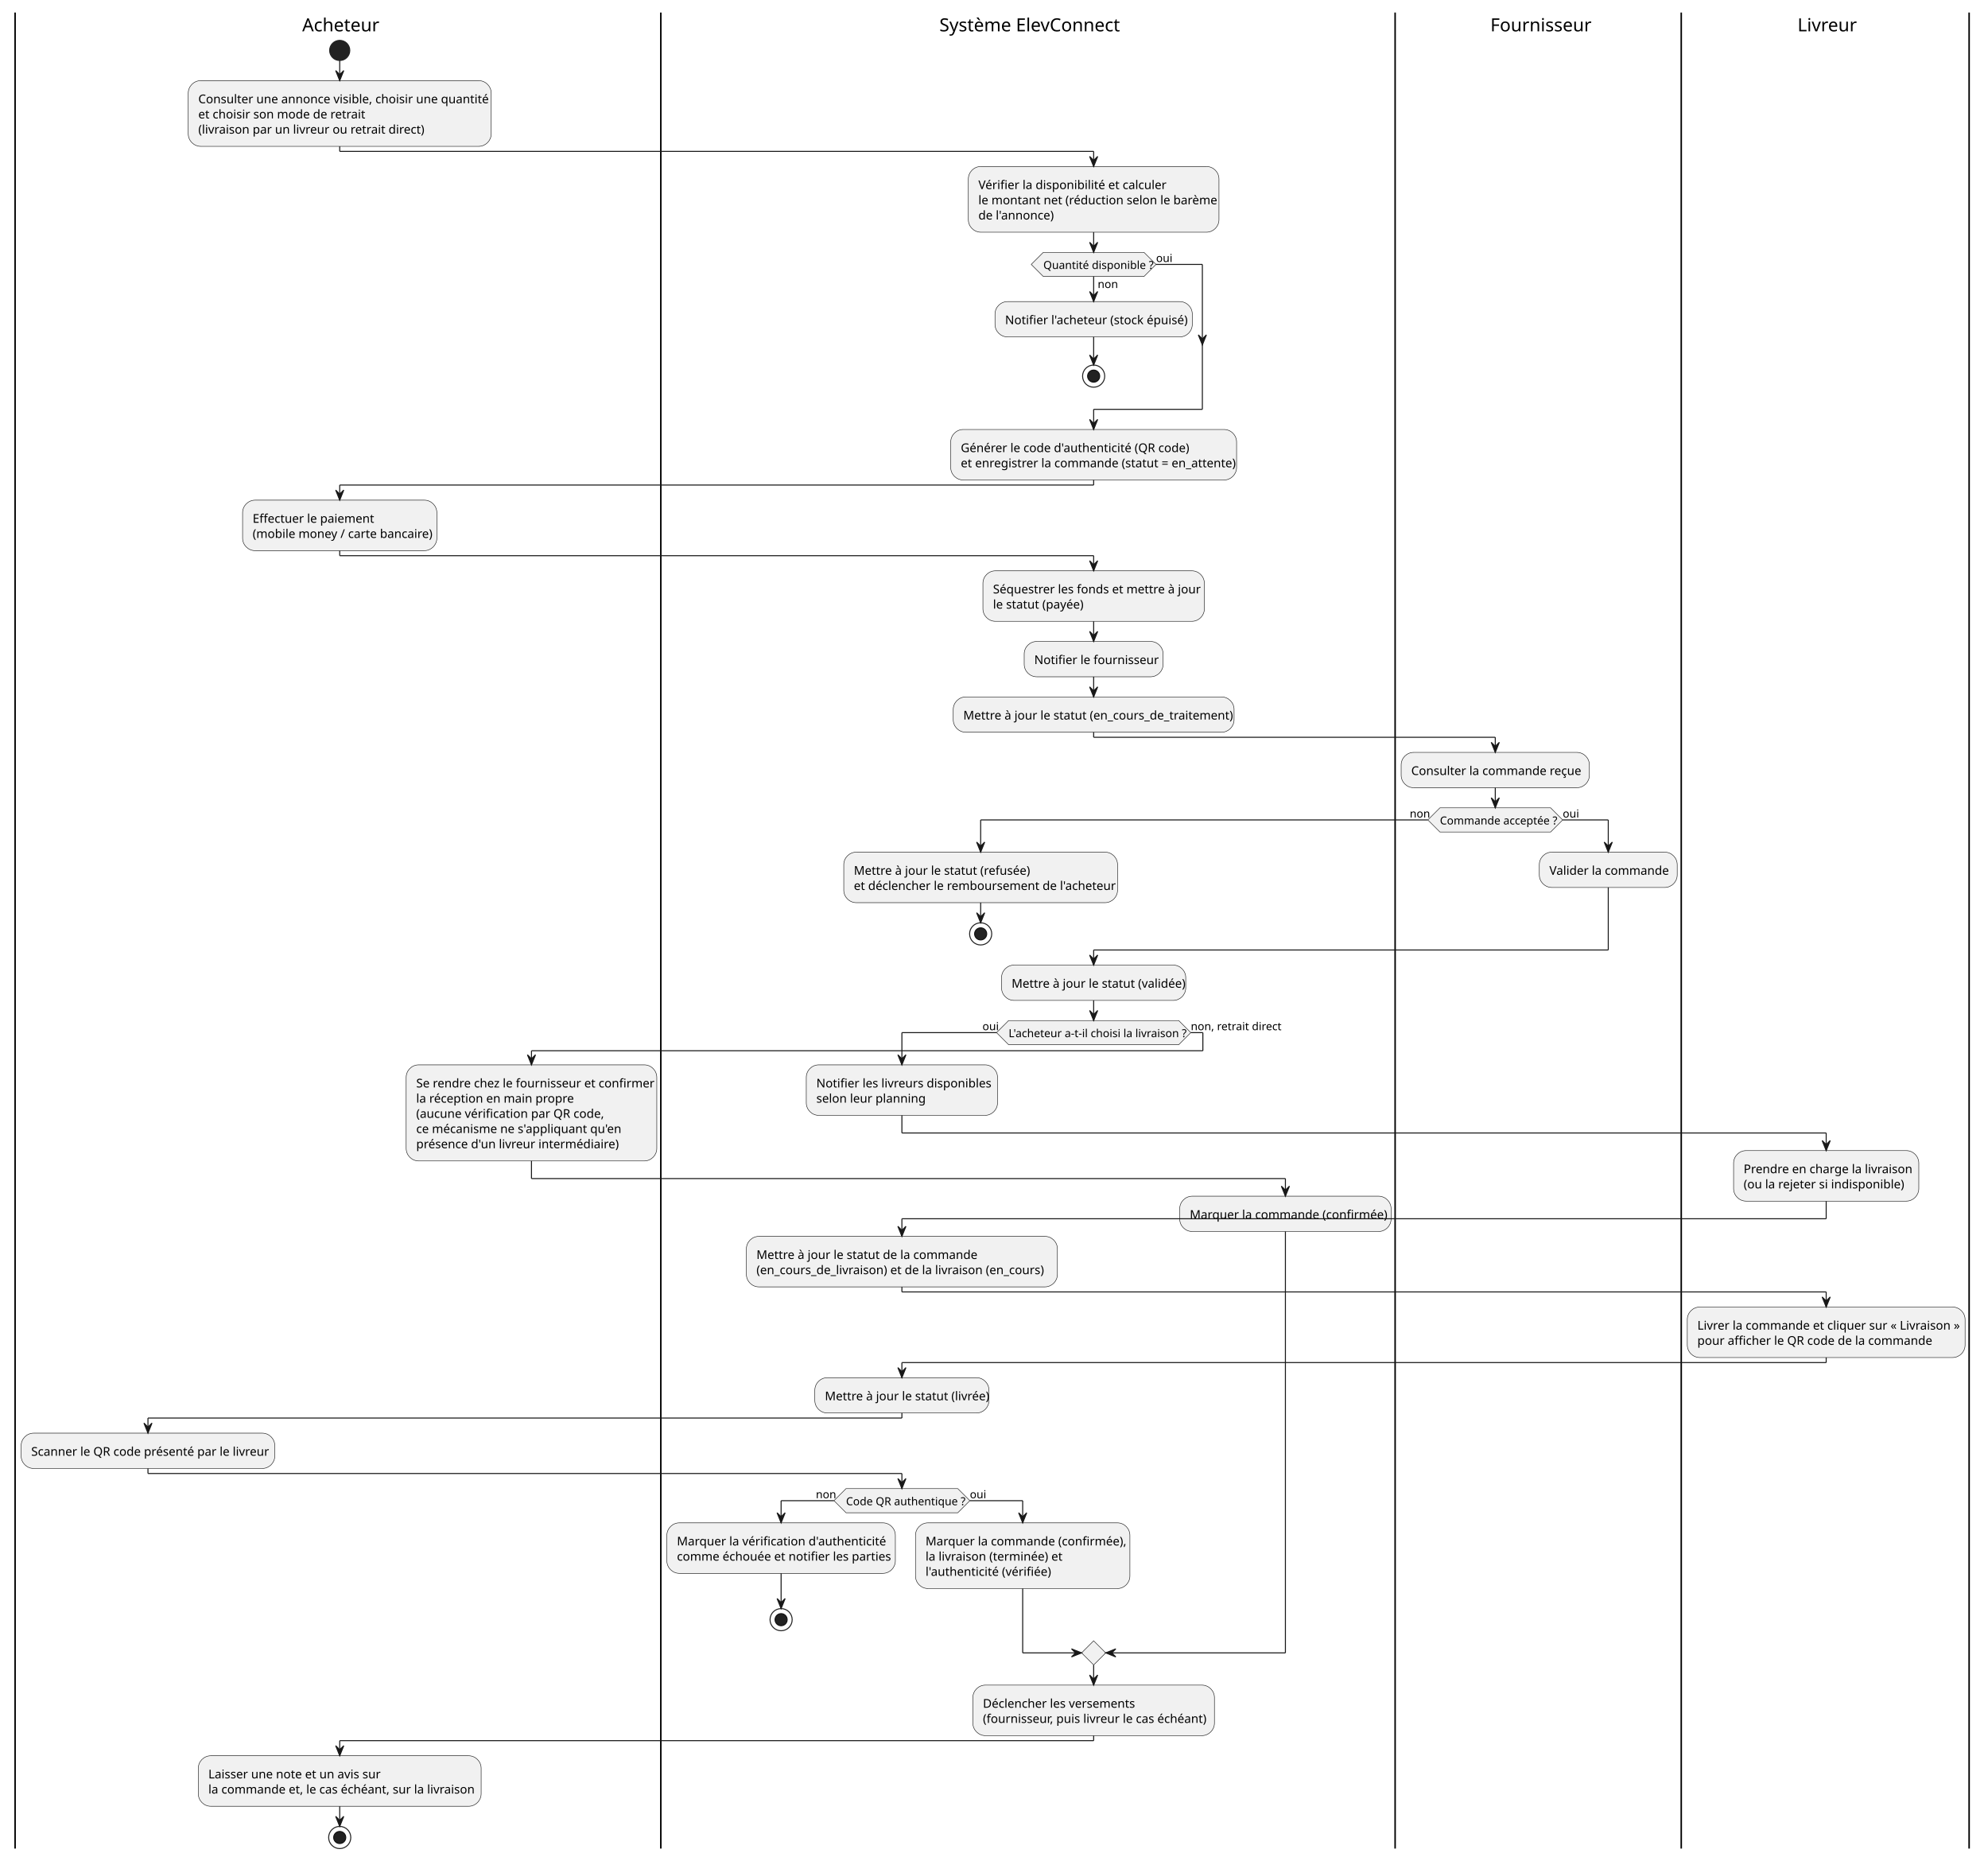
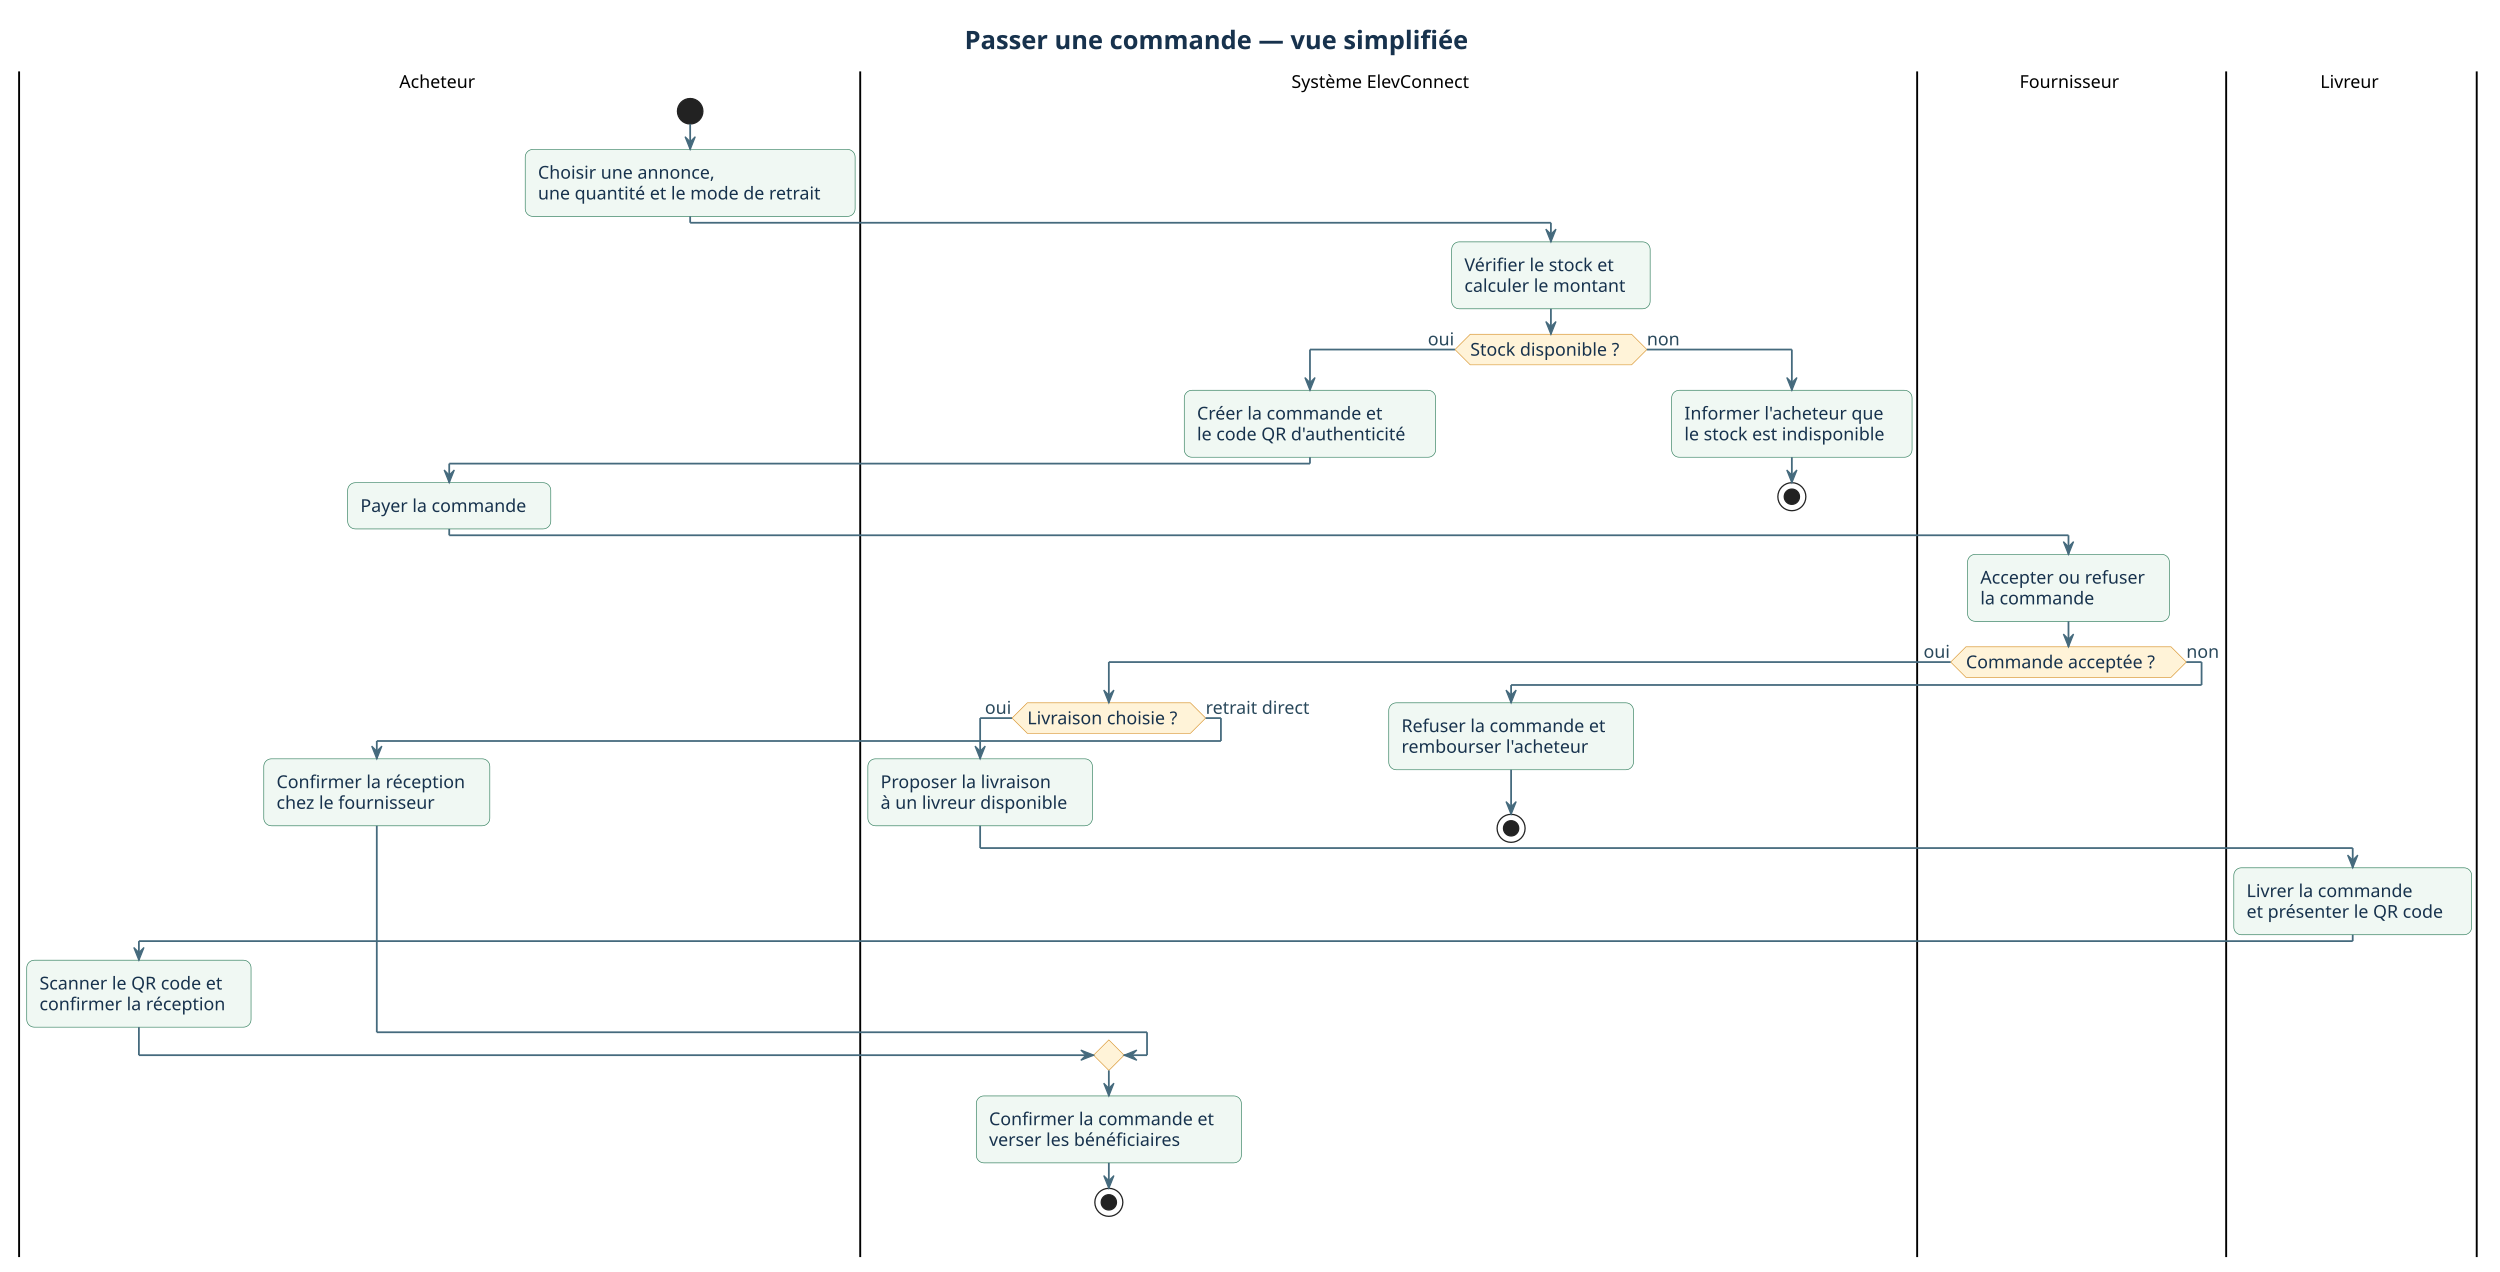
- <svg xmlns="http://www.w3.org/2000/svg" contentStyleType="text/css" height="1848px" preserveAspectRatio="none" style="width:1975px;height:1848px;background:#FFFFFF;" version="1.1" viewBox="0 0 1975 1848" width="1975px" zoomAndPan="magnify">
+ <svg xmlns="http://www.w3.org/2000/svg" contentStyleType="text/css" data-diagram-type="ACTIVITY" height="1873.125px" preserveAspectRatio="none" style="width:3682px;height:1873px;background:#FFFFFF;" version="1.1" viewBox="0 0 3682 1873" width="3682.5px" zoomAndPan="magnify">
  <defs />
  <g>
-     <rect fill="none" height="22.641" style="stroke:none;stroke-width:1.0;" width="1942.75" x="15" y="12.455" />
-     <ellipse cx="337.5" cy="50.096" fill="#222222" rx="10" ry="10" style="stroke:#222222;stroke-width:1.0;" />
-     <rect fill="#F1F1F1" height="65.281" rx="12.5" ry="12.5" style="stroke:#181818;stroke-width:0.5;" width="301" x="187" y="80.096" />
-     <text fill="#000000" font-family="sans-serif" font-size="12" lengthAdjust="spacing" textLength="281" x="197" y="102.553">Consulter une annonce visible, choisir une quantité</text>
-     <text fill="#000000" font-family="sans-serif" font-size="12" lengthAdjust="spacing" textLength="160" x="197" y="117.647">et choisir son mode de retrait</text>
-     <text fill="#000000" font-family="sans-serif" font-size="12" lengthAdjust="spacing" textLength="212" x="197" y="132.74">(livraison par un livreur ou retrait direct)</text>
-     <rect fill="#F1F1F1" height="50.188" rx="12.5" ry="12.5" style="stroke:#181818;stroke-width:0.5;" width="193" x="241" y="496.81" />
-     <text fill="#000000" font-family="sans-serif" font-size="12" lengthAdjust="spacing" textLength="116" x="251" y="519.268">Effectuer le paiement</text>
-     <text fill="#000000" font-family="sans-serif" font-size="12" lengthAdjust="spacing" textLength="173" x="251" y="534.361">(mobile money / carte bancaire)</text>
-     <rect fill="#F1F1F1" height="35.094" rx="12.5" ry="12.5" style="stroke:#181818;stroke-width:0.5;" width="252" x="21" y="1423.592" />
-     <text fill="#000000" font-family="sans-serif" font-size="12" lengthAdjust="spacing" textLength="232" x="31" y="1446.049">Scanner le QR code présenté par le livreur</text>
-     <rect fill="#F1F1F1" height="95.469" rx="12.5" ry="12.5" style="stroke:#181818;stroke-width:0.5;" width="249" x="403.5" y="1057.748" />
-     <text fill="#000000" font-family="sans-serif" font-size="12" lengthAdjust="spacing" textLength="229" x="413.5" y="1080.205">Se rendre chez le fournisseur et confirmer</text>
-     <text fill="#000000" font-family="sans-serif" font-size="12" lengthAdjust="spacing" textLength="151" x="413.5" y="1095.299">la réception en main propre</text>
-     <text fill="#000000" font-family="sans-serif" font-size="12" lengthAdjust="spacing" textLength="181" x="413.5" y="1110.393">(aucune vérification par QR code,</text>
-     <text fill="#000000" font-family="sans-serif" font-size="12" lengthAdjust="spacing" textLength="202" x="413.5" y="1125.486">ce mécanisme ne s'appliquant qu'en</text>
-     <text fill="#000000" font-family="sans-serif" font-size="12" lengthAdjust="spacing" textLength="194" x="413.5" y="1140.58">présence d'un livreur intermédiaire)</text>
-     <rect fill="#F1F1F1" height="50.188" rx="12.5" ry="12.5" style="stroke:#181818;stroke-width:0.5;" width="281" x="197" y="1744.061" />
-     <text fill="#000000" font-family="sans-serif" font-size="12" lengthAdjust="spacing" textLength="169" x="207" y="1766.518">Laisser une note et un avis sur</text>
-     <text fill="#000000" font-family="sans-serif" font-size="12" lengthAdjust="spacing" textLength="261" x="207" y="1781.611">la commande et, le cas échéant, sur la livraison</text>
-     <ellipse cx="337.5" cy="1825.248" fill="none" rx="11" ry="11" style="stroke:#222222;stroke-width:1.0;" />
-     <ellipse cx="337.5" cy="1825.248" fill="#222222" rx="6" ry="6" style="stroke:#111111;stroke-width:1.0;" />
-     <line style="stroke:#000000;stroke-width:1.5;" x1="15" x2="15" y1="12.455" y2="1836.248" />
-     <rect fill="#F1F1F1" height="65.281" rx="12.5" ry="12.5" style="stroke:#181818;stroke-width:0.5;" width="249" x="962" y="165.377" />
-     <text fill="#000000" font-family="sans-serif" font-size="12" lengthAdjust="spacing" textLength="180" x="972" y="187.834">Vérifier la disponibilité et calculer</text>
-     <text fill="#000000" font-family="sans-serif" font-size="12" lengthAdjust="spacing" textLength="229" x="972" y="202.928">le montant net (réduction selon le barème</text>
-     <text fill="#000000" font-family="sans-serif" font-size="12" lengthAdjust="spacing" textLength="74" x="972" y="218.022">de l'annonce)</text>
-     <rect fill="#F1F1F1" height="35.094" rx="12.5" ry="12.5" style="stroke:#181818;stroke-width:0.5;" width="196" x="988.5" y="299.576" />
-     <text fill="#000000" font-family="sans-serif" font-size="12" lengthAdjust="spacing" textLength="176" x="998.5" y="322.033">Notifier l'acheteur (stock épuisé)</text>
-     <ellipse cx="1086.5" cy="373.623" fill="none" rx="11" ry="11" style="stroke:#222222;stroke-width:1.0;" />
-     <ellipse cx="1086.5" cy="373.623" fill="#222222" rx="6" ry="6" style="stroke:#111111;stroke-width:1.0;" />
-     <polygon fill="#F1F1F1" points="1036.5,250.658,1136.5,250.658,1148.5,262.658,1136.5,274.658,1036.5,274.658,1024.5,262.658,1036.5,250.658" style="stroke:#181818;stroke-width:0.5;" />
-     <text fill="#000000" font-family="sans-serif" font-size="11" lengthAdjust="spacing" textLength="18" x="1090.5" y="286.077">non</text>
-     <text fill="#000000" font-family="sans-serif" font-size="11" lengthAdjust="spacing" textLength="100" x="1036.5" y="267.159">Quantité disponible ?</text>
-     <text fill="#000000" font-family="sans-serif" font-size="11" lengthAdjust="spacing" textLength="14" x="1148.5" y="260.241">oui</text>
-     <rect fill="#F1F1F1" height="50.188" rx="12.5" ry="12.5" style="stroke:#181818;stroke-width:0.5;" width="284" x="944.5" y="426.623" />
-     <text fill="#000000" font-family="sans-serif" font-size="12" lengthAdjust="spacing" textLength="222" x="954.5" y="449.08">Générer le code d'authenticité (QR code)</text>
-     <text fill="#000000" font-family="sans-serif" font-size="12" lengthAdjust="spacing" textLength="264" x="954.5" y="464.174">et enregistrer la commande (statut = en_attente)</text>
-     <rect fill="#F1F1F1" height="50.188" rx="12.5" ry="12.5" style="stroke:#181818;stroke-width:0.5;" width="220" x="976.5" y="566.998" />
-     <text fill="#000000" font-family="sans-serif" font-size="12" lengthAdjust="spacing" textLength="200" x="986.5" y="589.455">Séquestrer les fonds et mettre à jour</text>
-     <text fill="#000000" font-family="sans-serif" font-size="12" lengthAdjust="spacing" textLength="87" x="986.5" y="604.549">le statut (payée)</text>
-     <rect fill="#F1F1F1" height="35.094" rx="12.5" ry="12.5" style="stroke:#181818;stroke-width:0.5;" width="138" x="1017.5" y="637.186" />
-     <text fill="#000000" font-family="sans-serif" font-size="12" lengthAdjust="spacing" textLength="118" x="1027.5" y="659.643">Notifier le fournisseur</text>
-     <rect fill="#F1F1F1" height="35.094" rx="12.5" ry="12.5" style="stroke:#181818;stroke-width:0.5;" width="279" x="947" y="692.279" />
-     <text fill="#000000" font-family="sans-serif" font-size="12" lengthAdjust="spacing" textLength="259" x="957" y="714.736">Mettre à jour le statut (en_cours_de_traitement)</text>
-     <rect fill="#F1F1F1" height="50.188" rx="12.5" ry="12.5" style="stroke:#181818;stroke-width:0.5;" width="272" x="838.25" y="846.467" />
-     <text fill="#000000" font-family="sans-serif" font-size="12" lengthAdjust="spacing" textLength="166" x="848.25" y="868.924">Mettre à jour le statut (refusée)</text>
-     <text fill="#000000" font-family="sans-serif" font-size="12" lengthAdjust="spacing" textLength="252" x="848.25" y="884.018">et déclencher le remboursement de l'acheteur</text>
-     <ellipse cx="974.25" cy="927.654" fill="none" rx="11" ry="11" style="stroke:#222222;stroke-width:1.0;" />
-     <ellipse cx="974.25" cy="927.654" fill="#222222" rx="6" ry="6" style="stroke:#111111;stroke-width:1.0;" />
-     <rect fill="#F1F1F1" height="35.094" rx="12.5" ry="12.5" style="stroke:#181818;stroke-width:0.5;" width="183" x="995" y="958.654" />
-     <text fill="#000000" font-family="sans-serif" font-size="12" lengthAdjust="spacing" textLength="163" x="1005" y="981.111">Mettre à jour le statut (validée)</text>
-     <polygon fill="#F1F1F1" points="1002,1013.748,1171,1013.748,1183,1025.748,1171,1037.748,1002,1037.748,990,1025.748,1002,1013.748" style="stroke:#181818;stroke-width:0.5;" />
-     <text fill="#000000" font-family="sans-serif" font-size="11" lengthAdjust="spacing" textLength="169" x="1002" y="1030.249">L'acheteur a-t-il choisi la livraison ?</text>
-     <text fill="#000000" font-family="sans-serif" font-size="11" lengthAdjust="spacing" textLength="14" x="976" y="1023.331">oui</text>
-     <text fill="#000000" font-family="sans-serif" font-size="11" lengthAdjust="spacing" textLength="82" x="1183" y="1023.331">non, retrait direct</text>
-     <rect fill="#F1F1F1" height="50.188" rx="12.5" ry="12.5" style="stroke:#181818;stroke-width:0.5;" width="190" x="801" y="1057.748" />
-     <text fill="#000000" font-family="sans-serif" font-size="12" lengthAdjust="spacing" textLength="170" x="811" y="1080.205">Notifier les livreurs disponibles</text>
-     <text fill="#000000" font-family="sans-serif" font-size="12" lengthAdjust="spacing" textLength="106" x="811" y="1095.299">selon leur planning</text>
-     <rect fill="#F1F1F1" height="50.188" rx="12.5" ry="12.5" style="stroke:#181818;stroke-width:0.5;" width="309" x="741.5" y="1228.123" />
-     <text fill="#000000" font-family="sans-serif" font-size="12" lengthAdjust="spacing" textLength="209" x="751.5" y="1250.58">Mettre à jour le statut de la commande</text>
-     <text fill="#000000" font-family="sans-serif" font-size="12" lengthAdjust="spacing" textLength="289" x="751.5" y="1265.674">(en_cours_de_livraison) et de la livraison (en_cours)</text>
-     <rect fill="#F1F1F1" height="35.094" rx="12.5" ry="12.5" style="stroke:#181818;stroke-width:0.5;" width="173" x="809.5" y="1368.498" />
-     <text fill="#000000" font-family="sans-serif" font-size="12" lengthAdjust="spacing" textLength="153" x="819.5" y="1390.955">Mettre à jour le statut (livrée)</text>
-     <polygon fill="#F1F1F1" points="840.5,1478.686,951.5,1478.686,963.5,1490.686,951.5,1502.686,840.5,1502.686,828.5,1490.686,840.5,1478.686" style="stroke:#181818;stroke-width:0.5;" />
-     <text fill="#000000" font-family="sans-serif" font-size="11" lengthAdjust="spacing" textLength="111" x="840.5" y="1495.187">Code QR authentique ?</text>
-     <text fill="#000000" font-family="sans-serif" font-size="11" lengthAdjust="spacing" textLength="18" x="810.5" y="1488.269">non</text>
-     <text fill="#000000" font-family="sans-serif" font-size="11" lengthAdjust="spacing" textLength="14" x="963.5" y="1488.269">oui</text>
-     <rect fill="#F1F1F1" height="50.188" rx="12.5" ry="12.5" style="stroke:#181818;stroke-width:0.5;" width="227" x="662.5" y="1512.686" />
-     <text fill="#000000" font-family="sans-serif" font-size="12" lengthAdjust="spacing" textLength="194" x="672.5" y="1535.143">Marquer la vérification d'authenticité</text>
-     <text fill="#000000" font-family="sans-serif" font-size="12" lengthAdjust="spacing" textLength="207" x="672.5" y="1550.236">comme échouée et notifier les parties</text>
-     <ellipse cx="776" cy="1608.873" fill="none" rx="11" ry="11" style="stroke:#222222;stroke-width:1.0;" />
-     <ellipse cx="776" cy="1608.873" fill="#222222" rx="6" ry="6" style="stroke:#111111;stroke-width:1.0;" />
-     <rect fill="#F1F1F1" height="65.281" rx="12.5" ry="12.5" style="stroke:#181818;stroke-width:0.5;" width="213" x="909.5" y="1512.686" />
-     <text fill="#000000" font-family="sans-serif" font-size="12" lengthAdjust="spacing" textLength="193" x="919.5" y="1535.143">Marquer la commande (confirmée),</text>
-     <text fill="#000000" font-family="sans-serif" font-size="12" lengthAdjust="spacing" textLength="132" x="919.5" y="1550.236">la livraison (terminée) et</text>
-     <text fill="#000000" font-family="sans-serif" font-size="12" lengthAdjust="spacing" textLength="118" x="919.5" y="1565.33">l'authenticité (vérifiée)</text>
-     <rect fill="#F1F1F1" height="35.094" rx="12.5" ry="12.5" style="stroke:#181818;stroke-width:0.5;" width="210" x="1172" y="1188.217" />
-     <text fill="#000000" font-family="sans-serif" font-size="12" lengthAdjust="spacing" textLength="190" x="1182" y="1210.674">Marquer la commande (confirmée)</text>
-     <polygon fill="#F1F1F1" points="1086.5,1629.873,1098.5,1641.873,1086.5,1653.873,1074.5,1641.873,1086.5,1629.873" style="stroke:#181818;stroke-width:0.5;" />
-     <rect fill="#F1F1F1" height="50.188" rx="12.5" ry="12.5" style="stroke:#181818;stroke-width:0.5;" width="240" x="966.5" y="1673.873" />
-     <text fill="#000000" font-family="sans-serif" font-size="12" lengthAdjust="spacing" textLength="151" x="976.5" y="1696.33">Déclencher les versements</text>
-     <text fill="#000000" font-family="sans-serif" font-size="12" lengthAdjust="spacing" textLength="220" x="976.5" y="1711.424">(fournisseur, puis livreur le cas échéant)</text>
-     <line style="stroke:#000000;stroke-width:1.5;" x1="656.5" x2="656.5" y1="12.455" y2="1836.248" />
-     <rect fill="#F1F1F1" height="35.094" rx="12.5" ry="12.5" style="stroke:#181818;stroke-width:0.5;" width="187" x="1392" y="747.373" />
-     <text fill="#000000" font-family="sans-serif" font-size="12" lengthAdjust="spacing" textLength="167" x="1402" y="769.83">Consulter la commande reçue</text>
-     <polygon fill="#F1F1F1" points="1430.5,802.467,1540.5,802.467,1552.5,814.467,1540.5,826.467,1430.5,826.467,1418.5,814.467,1430.5,802.467" style="stroke:#181818;stroke-width:0.5;" />
-     <text fill="#000000" font-family="sans-serif" font-size="11" lengthAdjust="spacing" textLength="110" x="1430.5" y="818.968">Commande acceptée ?</text>
-     <text fill="#000000" font-family="sans-serif" font-size="11" lengthAdjust="spacing" textLength="18" x="1400.5" y="812.05">non</text>
-     <text fill="#000000" font-family="sans-serif" font-size="11" lengthAdjust="spacing" textLength="14" x="1552.5" y="812.05">oui</text>
-     <rect fill="#F1F1F1" height="35.094" rx="12.5" ry="12.5" style="stroke:#181818;stroke-width:0.5;" width="137" x="1529.25" y="846.467" />
-     <text fill="#000000" font-family="sans-serif" font-size="12" lengthAdjust="spacing" textLength="117" x="1539.25" y="868.924">Valider la commande</text>
-     <line style="stroke:#000000;stroke-width:1.5;" x1="1386" x2="1386" y1="12.455" y2="1836.248" />
-     <rect fill="#F1F1F1" height="50.188" rx="12.5" ry="12.5" style="stroke:#181818;stroke-width:0.5;" width="184" x="1722.25" y="1142.936" />
-     <text fill="#000000" font-family="sans-serif" font-size="12" lengthAdjust="spacing" textLength="164" x="1732.25" y="1165.393">Prendre en charge la livraison</text>
-     <text fill="#000000" font-family="sans-serif" font-size="12" lengthAdjust="spacing" textLength="157" x="1732.25" y="1180.486">(ou la rejeter si indisponible)</text>
-     <rect fill="#F1F1F1" height="50.188" rx="12.5" ry="12.5" style="stroke:#181818;stroke-width:0.5;" width="276" x="1676.25" y="1298.311" />
-     <text fill="#000000" font-family="sans-serif" font-size="12" lengthAdjust="spacing" textLength="256" x="1686.25" y="1320.768">Livrer la commande et cliquer sur « Livraison »</text>
-     <text fill="#000000" font-family="sans-serif" font-size="12" lengthAdjust="spacing" textLength="228" x="1686.25" y="1335.861">pour afficher le QR code de la commande</text>
-     <line style="stroke:#000000;stroke-width:1.5;" x1="1670.25" x2="1670.25" y1="12.455" y2="1836.248" />
-     <line style="stroke:#000000;stroke-width:1.5;" x1="1956.25" x2="1956.25" y1="12.455" y2="1836.248" />
-     <line style="stroke:#181818;stroke-width:1.0;" x1="337.5" x2="337.5" y1="60.096" y2="80.096" />
-     <polygon fill="#181818" points="333.5,70.096,337.5,80.096,341.5,70.096,337.5,74.096" style="stroke:#181818;stroke-width:1.0;" />
-     <line style="stroke:#181818;stroke-width:1.0;" x1="337.5" x2="337.5" y1="1794.248" y2="1814.248" />
-     <polygon fill="#181818" points="333.5,1804.248,337.5,1814.248,341.5,1804.248,337.5,1808.248" style="stroke:#181818;stroke-width:1.0;" />
-     <line style="stroke:#181818;stroke-width:1.0;" x1="1086.5" x2="1086.5" y1="334.67" y2="362.623" />
-     <polygon fill="#181818" points="1082.5,352.623,1086.5,362.623,1090.5,352.623,1086.5,356.623" style="stroke:#181818;stroke-width:1.0;" />
-     <line style="stroke:#181818;stroke-width:1.0;" x1="1086.5" x2="1086.5" y1="274.658" y2="299.576" />
-     <polygon fill="#181818" points="1082.5,289.576,1086.5,299.576,1090.5,289.576,1086.5,293.576" style="stroke:#181818;stroke-width:1.0;" />
-     <line style="stroke:#181818;stroke-width:1.0;" x1="1148.5" x2="1194.5" y1="262.658" y2="262.658" />
-     <polygon fill="#181818" points="1190.5,332.623,1194.5,342.623,1198.5,332.623,1194.5,336.623" style="stroke:#181818;stroke-width:1.0;" />
-     <line style="stroke:#181818;stroke-width:1.0;" x1="1194.5" x2="1194.5" y1="262.658" y2="406.623" />
-     <line style="stroke:#181818;stroke-width:1.0;" x1="1194.5" x2="1086.5" y1="406.623" y2="406.623" />
-     <line style="stroke:#181818;stroke-width:1.0;" x1="1086.5" x2="1086.5" y1="406.623" y2="426.623" />
-     <polygon fill="#181818" points="1082.5,416.623,1086.5,426.623,1090.5,416.623,1086.5,420.623" style="stroke:#181818;stroke-width:1.0;" />
-     <line style="stroke:#181818;stroke-width:1.0;" x1="1086.5" x2="1086.5" y1="230.658" y2="250.658" />
-     <polygon fill="#181818" points="1082.5,240.658,1086.5,250.658,1090.5,240.658,1086.5,244.658" style="stroke:#181818;stroke-width:1.0;" />
-     <line style="stroke:#181818;stroke-width:1.0;" x1="1086.5" x2="1086.5" y1="617.186" y2="637.186" />
-     <polygon fill="#181818" points="1082.5,627.186,1086.5,637.186,1090.5,627.186,1086.5,631.186" style="stroke:#181818;stroke-width:1.0;" />
-     <line style="stroke:#181818;stroke-width:1.0;" x1="1086.5" x2="1086.5" y1="672.279" y2="692.279" />
-     <polygon fill="#181818" points="1082.5,682.279,1086.5,692.279,1090.5,682.279,1086.5,686.279" style="stroke:#181818;stroke-width:1.0;" />
-     <line style="stroke:#181818;stroke-width:1.0;" x1="974.25" x2="974.25" y1="896.654" y2="916.654" />
-     <polygon fill="#181818" points="970.25,906.654,974.25,916.654,978.25,906.654,974.25,910.654" style="stroke:#181818;stroke-width:1.0;" />
-     <line style="stroke:#181818;stroke-width:1.0;" x1="776" x2="776" y1="1562.873" y2="1597.873" />
-     <polygon fill="#181818" points="772,1587.873,776,1597.873,780,1587.873,776,1591.873" style="stroke:#181818;stroke-width:1.0;" />
-     <line style="stroke:#181818;stroke-width:1.0;" x1="828.5" x2="776" y1="1490.686" y2="1490.686" />
-     <line style="stroke:#181818;stroke-width:1.0;" x1="776" x2="776" y1="1490.686" y2="1512.686" />
-     <polygon fill="#181818" points="772,1502.686,776,1512.686,780,1502.686,776,1506.686" style="stroke:#181818;stroke-width:1.0;" />
-     <line style="stroke:#181818;stroke-width:1.0;" x1="963.5" x2="1016" y1="1490.686" y2="1490.686" />
-     <line style="stroke:#181818;stroke-width:1.0;" x1="1016" x2="1016" y1="1490.686" y2="1512.686" />
-     <polygon fill="#181818" points="1012,1502.686,1016,1512.686,1020,1502.686,1016,1506.686" style="stroke:#181818;stroke-width:1.0;" />
-     <line style="stroke:#181818;stroke-width:1.0;" x1="1016" x2="1016" y1="1577.967" y2="1641.873" />
-     <line style="stroke:#181818;stroke-width:1.0;" x1="1016" x2="1074.5" y1="1641.873" y2="1641.873" />
-     <polygon fill="#181818" points="1064.5,1637.873,1074.5,1641.873,1064.5,1645.873,1068.5,1641.873" style="stroke:#181818;stroke-width:1.0;" />
-     <line style="stroke:#181818;stroke-width:1.0;" x1="990" x2="896" y1="1025.748" y2="1025.748" />
-     <line style="stroke:#181818;stroke-width:1.0;" x1="896" x2="896" y1="1025.748" y2="1057.748" />
-     <polygon fill="#181818" points="892,1047.748,896,1057.748,900,1047.748,896,1051.748" style="stroke:#181818;stroke-width:1.0;" />
-     <line style="stroke:#181818;stroke-width:1.0;" x1="1277" x2="1277" y1="1223.311" y2="1641.873" />
-     <line style="stroke:#181818;stroke-width:1.0;" x1="1277" x2="1098.5" y1="1641.873" y2="1641.873" />
-     <polygon fill="#181818" points="1108.5,1637.873,1098.5,1641.873,1108.5,1645.873,1104.5,1641.873" style="stroke:#181818;stroke-width:1.0;" />
-     <line style="stroke:#181818;stroke-width:1.0;" x1="1086.5" x2="1086.5" y1="993.748" y2="1013.748" />
-     <polygon fill="#181818" points="1082.5,1003.748,1086.5,1013.748,1090.5,1003.748,1086.5,1007.748" style="stroke:#181818;stroke-width:1.0;" />
-     <line style="stroke:#181818;stroke-width:1.0;" x1="1086.5" x2="1086.5" y1="1653.873" y2="1673.873" />
-     <polygon fill="#181818" points="1082.5,1663.873,1086.5,1673.873,1090.5,1663.873,1086.5,1667.873" style="stroke:#181818;stroke-width:1.0;" />
-     <line style="stroke:#181818;stroke-width:1.0;" x1="1552.5" x2="1597.75" y1="814.467" y2="814.467" />
-     <line style="stroke:#181818;stroke-width:1.0;" x1="1597.75" x2="1597.75" y1="814.467" y2="846.467" />
-     <polygon fill="#181818" points="1593.75,836.467,1597.75,846.467,1601.75,836.467,1597.75,840.467" style="stroke:#181818;stroke-width:1.0;" />
-     <line style="stroke:#181818;stroke-width:1.0;" x1="1597.75" x2="1597.75" y1="881.561" y2="943.654" />
-     <line style="stroke:#181818;stroke-width:1.0;" x1="1597.75" x2="1086.5" y1="943.654" y2="943.654" />
-     <line style="stroke:#181818;stroke-width:1.0;" x1="1086.5" x2="1086.5" y1="943.654" y2="958.654" />
-     <polygon fill="#181818" points="1082.5,948.654,1086.5,958.654,1090.5,948.654,1086.5,952.654" style="stroke:#181818;stroke-width:1.0;" />
-     <line style="stroke:#181818;stroke-width:1.0;" x1="1485.5" x2="1485.5" y1="782.467" y2="802.467" />
-     <polygon fill="#181818" points="1481.5,792.467,1485.5,802.467,1489.5,792.467,1485.5,796.467" style="stroke:#181818;stroke-width:1.0;" />
-     <line style="stroke:#181818;stroke-width:1.0;" x1="337.5" x2="337.5" y1="145.377" y2="150.377" />
-     <line style="stroke:#181818;stroke-width:1.0;" x1="337.5" x2="1086.5" y1="150.377" y2="150.377" />
-     <line style="stroke:#181818;stroke-width:1.0;" x1="1086.5" x2="1086.5" y1="150.377" y2="165.377" />
-     <polygon fill="#181818" points="1082.5,155.377,1086.5,165.377,1090.5,155.377,1086.5,159.377" style="stroke:#181818;stroke-width:1.0;" />
-     <line style="stroke:#181818;stroke-width:1.0;" x1="1086.5" x2="1086.5" y1="476.81" y2="481.81" />
-     <line style="stroke:#181818;stroke-width:1.0;" x1="1086.5" x2="337.5" y1="481.81" y2="481.81" />
-     <line style="stroke:#181818;stroke-width:1.0;" x1="337.5" x2="337.5" y1="481.81" y2="496.81" />
-     <polygon fill="#181818" points="333.5,486.81,337.5,496.81,341.5,486.81,337.5,490.81" style="stroke:#181818;stroke-width:1.0;" />
-     <line style="stroke:#181818;stroke-width:1.0;" x1="337.5" x2="337.5" y1="546.998" y2="551.998" />
-     <line style="stroke:#181818;stroke-width:1.0;" x1="337.5" x2="1086.5" y1="551.998" y2="551.998" />
-     <line style="stroke:#181818;stroke-width:1.0;" x1="1086.5" x2="1086.5" y1="551.998" y2="566.998" />
-     <polygon fill="#181818" points="1082.5,556.998,1086.5,566.998,1090.5,556.998,1086.5,560.998" style="stroke:#181818;stroke-width:1.0;" />
-     <line style="stroke:#181818;stroke-width:1.0;" x1="1086.5" x2="1086.5" y1="727.373" y2="732.373" />
-     <line style="stroke:#181818;stroke-width:1.0;" x1="1086.5" x2="1485.5" y1="732.373" y2="732.373" />
-     <line style="stroke:#181818;stroke-width:1.0;" x1="1485.5" x2="1485.5" y1="732.373" y2="747.373" />
-     <polygon fill="#181818" points="1481.5,737.373,1485.5,747.373,1489.5,737.373,1485.5,741.373" style="stroke:#181818;stroke-width:1.0;" />
-     <line style="stroke:#181818;stroke-width:1.0;" x1="1418.5" x2="974.25" y1="814.467" y2="814.467" />
-     <line style="stroke:#181818;stroke-width:1.0;" x1="974.25" x2="974.25" y1="814.467" y2="846.467" />
-     <polygon fill="#181818" points="970.25,836.467,974.25,846.467,978.25,836.467,974.25,840.467" style="stroke:#181818;stroke-width:1.0;" />
-     <line style="stroke:#181818;stroke-width:1.0;" x1="896" x2="896" y1="1107.936" y2="1125.436" />
-     <line style="stroke:#181818;stroke-width:1.0;" x1="896" x2="1814.25" y1="1125.436" y2="1125.436" />
-     <line style="stroke:#181818;stroke-width:1.0;" x1="1814.25" x2="1814.25" y1="1125.436" y2="1142.936" />
-     <polygon fill="#181818" points="1810.25,1132.936,1814.25,1142.936,1818.25,1132.936,1814.25,1136.936" style="stroke:#181818;stroke-width:1.0;" />
-     <line style="stroke:#181818;stroke-width:1.0;" x1="1814.25" x2="1814.25" y1="1193.123" y2="1210.623" />
-     <line style="stroke:#181818;stroke-width:1.0;" x1="1814.25" x2="896" y1="1210.623" y2="1210.623" />
-     <line style="stroke:#181818;stroke-width:1.0;" x1="896" x2="896" y1="1210.623" y2="1228.123" />
-     <polygon fill="#181818" points="892,1218.123,896,1228.123,900,1218.123,896,1222.123" style="stroke:#181818;stroke-width:1.0;" />
-     <line style="stroke:#181818;stroke-width:1.0;" x1="896" x2="896" y1="1278.311" y2="1283.311" />
-     <line style="stroke:#181818;stroke-width:1.0;" x1="896" x2="1814.25" y1="1283.311" y2="1283.311" />
-     <line style="stroke:#181818;stroke-width:1.0;" x1="1814.25" x2="1814.25" y1="1283.311" y2="1298.311" />
-     <polygon fill="#181818" points="1810.25,1288.311,1814.25,1298.311,1818.25,1288.311,1814.25,1292.311" style="stroke:#181818;stroke-width:1.0;" />
-     <line style="stroke:#181818;stroke-width:1.0;" x1="1814.25" x2="1814.25" y1="1348.498" y2="1353.498" />
-     <line style="stroke:#181818;stroke-width:1.0;" x1="1814.25" x2="896" y1="1353.498" y2="1353.498" />
-     <line style="stroke:#181818;stroke-width:1.0;" x1="896" x2="896" y1="1353.498" y2="1368.498" />
-     <polygon fill="#181818" points="892,1358.498,896,1368.498,900,1358.498,896,1362.498" style="stroke:#181818;stroke-width:1.0;" />
-     <line style="stroke:#181818;stroke-width:1.0;" x1="896" x2="896" y1="1403.592" y2="1408.592" />
-     <line style="stroke:#181818;stroke-width:1.0;" x1="896" x2="147" y1="1408.592" y2="1408.592" />
-     <line style="stroke:#181818;stroke-width:1.0;" x1="147" x2="147" y1="1408.592" y2="1423.592" />
-     <polygon fill="#181818" points="143,1413.592,147,1423.592,151,1413.592,147,1417.592" style="stroke:#181818;stroke-width:1.0;" />
-     <line style="stroke:#181818;stroke-width:1.0;" x1="147" x2="147" y1="1458.686" y2="1463.686" />
-     <line style="stroke:#181818;stroke-width:1.0;" x1="147" x2="896" y1="1463.686" y2="1463.686" />
-     <line style="stroke:#181818;stroke-width:1.0;" x1="896" x2="896" y1="1463.686" y2="1478.686" />
-     <polygon fill="#181818" points="892,1468.686,896,1478.686,900,1468.686,896,1472.686" style="stroke:#181818;stroke-width:1.0;" />
-     <line style="stroke:#181818;stroke-width:1.0;" x1="528" x2="528" y1="1153.217" y2="1170.717" />
-     <line style="stroke:#181818;stroke-width:1.0;" x1="528" x2="1277" y1="1170.717" y2="1170.717" />
-     <line style="stroke:#181818;stroke-width:1.0;" x1="1277" x2="1277" y1="1170.717" y2="1188.217" />
-     <polygon fill="#181818" points="1273,1178.217,1277,1188.217,1281,1178.217,1277,1182.217" style="stroke:#181818;stroke-width:1.0;" />
-     <line style="stroke:#181818;stroke-width:1.0;" x1="1183" x2="1195" y1="1025.748" y2="1025.748" />
-     <line style="stroke:#181818;stroke-width:1.0;" x1="1195" x2="1195" y1="1025.748" y2="1043.748" />
-     <line style="stroke:#181818;stroke-width:1.0;" x1="1195" x2="528" y1="1043.748" y2="1043.748" />
-     <line style="stroke:#181818;stroke-width:1.0;" x1="528" x2="528" y1="1043.748" y2="1057.748" />
-     <polygon fill="#181818" points="524,1047.748,528,1057.748,532,1047.748,528,1051.748" style="stroke:#181818;stroke-width:1.0;" />
-     <line style="stroke:#181818;stroke-width:1.0;" x1="1086.5" x2="1086.5" y1="1724.061" y2="1729.061" />
-     <line style="stroke:#181818;stroke-width:1.0;" x1="1086.5" x2="337.5" y1="1729.061" y2="1729.061" />
-     <line style="stroke:#181818;stroke-width:1.0;" x1="337.5" x2="337.5" y1="1729.061" y2="1744.061" />
-     <polygon fill="#181818" points="333.5,1734.061,337.5,1744.061,341.5,1734.061,337.5,1738.061" style="stroke:#181818;stroke-width:1.0;" />
-     <text fill="#000000" font-family="sans-serif" font-size="18" lengthAdjust="spacing" textLength="71" x="300.25" y="31.141">Acheteur</text>
-     <text fill="#000000" font-family="sans-serif" font-size="18" lengthAdjust="spacing" textLength="176" x="933.25" y="31.141">Système ElevConnect</text>
-     <text fill="#000000" font-family="sans-serif" font-size="18" lengthAdjust="spacing" textLength="95" x="1480.625" y="31.141">Fournisseur</text>
-     <text fill="#000000" font-family="sans-serif" font-size="18" lengthAdjust="spacing" textLength="55" x="1785.75" y="31.141">Livreur</text>
+     <g class="title" data-source-line="3">
+       <text fill="#17324D" font-family="sans-serif" font-size="37.5" font-weight="bold" lengthAdjust="spacing" textLength="836.792" x="1420.672" y="72.308">Passer une commande — vue simplifiée</text>
+     </g>
+     <rect fill="none" height="30.557" style="stroke:none;stroke-width:1.875;" width="3621.886" x="28.125" y="105.156" />
+     <ellipse cx="1016.48" cy="163.837" fill="#222222" rx="18.75" ry="18.75" style="stroke:#222222;stroke-width:1.875;" />
+     <rect fill="#F0F8F3" height="98.613" rx="11.25" ry="11.25" style="stroke:#2F7D5B;stroke-width:0.938;" width="485.878" x="773.541" y="220.087" />
+     <text fill="#17324D" font-family="sans-serif" font-size="26.25" lengthAdjust="spacing" textLength="277.176" x="792.291" y="263.203">Choisir une annonce,</text>
+     <text fill="#17324D" font-family="sans-serif" font-size="26.25" lengthAdjust="spacing" textLength="448.378" x="792.291" y="293.76">une quantité et le mode de retrait</text>
+     <rect fill="#F0F8F3" height="68.057" rx="11.25" ry="11.25" style="stroke:#2F7D5B;stroke-width:0.938;" width="299.128" x="512.057" y="710.927" />
+     <text fill="#17324D" font-family="sans-serif" font-size="26.25" lengthAdjust="spacing" textLength="261.628" x="530.807" y="754.043">Payer la commande</text>
+     <rect fill="#F0F8F3" height="98.613" rx="11.25" ry="11.25" style="stroke:#2F7D5B;stroke-width:0.938;" width="330.364" x="39.375" y="1414.199" />
+     <text fill="#17324D" font-family="sans-serif" font-size="26.25" lengthAdjust="spacing" textLength="292.864" x="58.125" y="1457.314">Scanner le QR code et</text>
+     <text fill="#17324D" font-family="sans-serif" font-size="26.25" lengthAdjust="spacing" textLength="291.506" x="58.125" y="1487.871">confirmer la réception</text>
+     <rect fill="#F0F8F3" height="98.613" rx="11.25" ry="11.25" style="stroke:#2F7D5B;stroke-width:0.938;" width="332.902" x="388.489" y="1117.597" />
+     <text fill="#17324D" font-family="sans-serif" font-size="26.25" lengthAdjust="spacing" textLength="295.402" x="407.239" y="1160.713">Confirmer la réception</text>
+     <text fill="#17324D" font-family="sans-serif" font-size="26.25" lengthAdjust="spacing" textLength="248.721" x="407.239" y="1191.27">chez le fournisseur</text>
+     <line style="stroke:#000000;stroke-width:2.812;" x1="28.125" x2="28.125" y1="105.156" y2="1851.425" />
+     <rect fill="#F0F8F3" height="98.613" rx="11.25" ry="11.25" style="stroke:#2F7D5B;stroke-width:0.938;" width="292.322" x="2138.02" y="356.201" />
+     <text fill="#17324D" font-family="sans-serif" font-size="26.25" lengthAdjust="spacing" textLength="240.249" x="2156.77" y="399.316">Vérifier le stock et</text>
+     <text fill="#17324D" font-family="sans-serif" font-size="26.25" lengthAdjust="spacing" textLength="254.822" x="2156.77" y="429.873">calculer le montant</text>
+     <polygon fill="#FFF3D8" points="2165.352,492.314,2403.011,492.314,2425.511,514.814,2403.011,537.314,2165.352,537.314,2142.852,514.814,2165.352,492.314" style="stroke:#D8952F;stroke-width:0.938;" />
+     <text fill="#17324D" font-family="sans-serif" font-size="26.25" lengthAdjust="spacing" textLength="237.66" x="2165.352" y="523.901">Stock disponible ?</text>
+     <text fill="#29485B" font-family="sans-serif" font-size="26.25" lengthAdjust="spacing" textLength="39.99" x="2102.861" y="508.623">oui</text>
+     <text fill="#29485B" font-family="sans-serif" font-size="26.25" lengthAdjust="spacing" textLength="49.334" x="2425.511" y="508.623">non</text>
+     <rect fill="#F0F8F3" height="98.613" rx="11.25" ry="11.25" style="stroke:#2F7D5B;stroke-width:0.938;" width="370.252" x="1744.197" y="574.814" />
+     <text fill="#17324D" font-family="sans-serif" font-size="26.25" lengthAdjust="spacing" textLength="294.236" x="1762.947" y="617.93">Créer la commande et</text>
+     <text fill="#17324D" font-family="sans-serif" font-size="26.25" lengthAdjust="spacing" textLength="332.752" x="1762.947" y="648.486">le code QR d'authenticité</text>
+     <polygon fill="#FFF3D8" points="1513.019,1035.097,1753.179,1035.097,1775.679,1057.597,1753.179,1080.097,1513.019,1080.097,1490.519,1057.597,1513.019,1035.097" style="stroke:#D8952F;stroke-width:0.938;" />
+     <text fill="#17324D" font-family="sans-serif" font-size="26.25" lengthAdjust="spacing" textLength="240.159" x="1513.019" y="1066.685">Livraison choisie ?</text>
+     <text fill="#29485B" font-family="sans-serif" font-size="26.25" lengthAdjust="spacing" textLength="39.99" x="1450.529" y="1051.406">oui</text>
+     <text fill="#29485B" font-family="sans-serif" font-size="26.25" lengthAdjust="spacing" textLength="165.665" x="1775.679" y="1051.406">retrait direct</text>
+     <rect fill="#F0F8F3" height="98.613" rx="11.25" ry="11.25" style="stroke:#2F7D5B;stroke-width:0.938;" width="330.774" x="1278.169" y="1117.597" />
+     <text fill="#17324D" font-family="sans-serif" font-size="26.25" lengthAdjust="spacing" textLength="266.755" x="1296.919" y="1160.713">Proposer la livraison</text>
+     <text fill="#17324D" font-family="sans-serif" font-size="26.25" lengthAdjust="spacing" textLength="293.274" x="1296.919" y="1191.27">à un livreur disponible</text>
+     <polygon fill="#FFF3D8" points="1633.099,1531.562,1655.599,1554.062,1633.099,1576.562,1610.599,1554.062,1633.099,1531.562" style="stroke:#D8952F;stroke-width:0.938;" />
+     <rect fill="#F0F8F3" height="98.613" rx="11.25" ry="11.25" style="stroke:#2F7D5B;stroke-width:0.938;" width="390.388" x="1437.905" y="1614.062" />
+     <text fill="#17324D" font-family="sans-serif" font-size="26.25" lengthAdjust="spacing" textLength="352.888" x="1456.655" y="1657.178">Confirmer la commande et</text>
+     <text fill="#17324D" font-family="sans-serif" font-size="26.25" lengthAdjust="spacing" textLength="304.759" x="1456.655" y="1687.734">verser les bénéficiaires</text>
+     <ellipse cx="1633.099" cy="1770.8" fill="none" rx="20.625" ry="20.625" style="stroke:#222222;stroke-width:1.875;" />
+     <ellipse cx="1633.099" cy="1770.8" fill="#222222" rx="11.25" ry="11.25" style="stroke:#222222;stroke-width:1.875;" />
+     <rect fill="#F0F8F3" height="98.613" rx="11.25" ry="11.25" style="stroke:#2F7D5B;stroke-width:0.938;" width="360.408" x="2045.343" y="1035.097" />
+     <text fill="#17324D" font-family="sans-serif" font-size="26.25" lengthAdjust="spacing" textLength="322.908" x="2064.093" y="1078.213">Refuser la commande et</text>
+     <text fill="#17324D" font-family="sans-serif" font-size="26.25" lengthAdjust="spacing" textLength="293.313" x="2064.093" y="1108.77">rembourser l'acheteur</text>
+     <ellipse cx="2225.547" cy="1219.96" fill="none" rx="20.625" ry="20.625" style="stroke:#222222;stroke-width:1.875;" />
+     <ellipse cx="2225.547" cy="1219.96" fill="#222222" rx="11.25" ry="11.25" style="stroke:#222222;stroke-width:1.875;" />
+     <rect fill="#F0F8F3" height="98.613" rx="11.25" ry="11.25" style="stroke:#2F7D5B;stroke-width:0.938;" width="354.077" x="2462.001" y="574.814" />
+     <text fill="#17324D" font-family="sans-serif" font-size="26.25" lengthAdjust="spacing" textLength="310.809" x="2480.751" y="617.93">Informer l'acheteur que</text>
+     <text fill="#17324D" font-family="sans-serif" font-size="26.25" lengthAdjust="spacing" textLength="316.577" x="2480.751" y="648.486">le stock est indisponible</text>
+     <ellipse cx="2639.04" cy="731.552" fill="none" rx="20.625" ry="20.625" style="stroke:#222222;stroke-width:1.875;" />
+     <ellipse cx="2639.04" cy="731.552" fill="#222222" rx="11.25" ry="11.25" style="stroke:#222222;stroke-width:1.875;" />
+     <line style="stroke:#000000;stroke-width:2.812;" x1="1266.919" x2="1266.919" y1="105.156" y2="1851.425" />
+     <rect fill="#F0F8F3" height="98.613" rx="11.25" ry="11.25" style="stroke:#2F7D5B;stroke-width:0.938;" width="297.193" x="2897.867" y="816.484" />
+     <text fill="#17324D" font-family="sans-serif" font-size="26.25" lengthAdjust="spacing" textLength="259.693" x="2916.617" y="859.6">Accepter ou refuser</text>
+     <text fill="#17324D" font-family="sans-serif" font-size="26.25" lengthAdjust="spacing" textLength="178.892" x="2916.617" y="890.156">la commande</text>
+     <polygon fill="#FFF3D8" points="2895.443,952.597,3197.485,952.597,3219.985,975.097,3197.485,997.597,2895.443,997.597,2872.943,975.097,2895.443,952.597" style="stroke:#D8952F;stroke-width:0.938;" />
+     <text fill="#17324D" font-family="sans-serif" font-size="26.25" lengthAdjust="spacing" textLength="302.042" x="2895.443" y="984.185">Commande acceptée ?</text>
+     <text fill="#29485B" font-family="sans-serif" font-size="26.25" lengthAdjust="spacing" textLength="39.99" x="2832.953" y="968.906">oui</text>
+     <text fill="#29485B" font-family="sans-serif" font-size="26.25" lengthAdjust="spacing" textLength="49.334" x="3219.985" y="968.906">non</text>
+     <line style="stroke:#000000;stroke-width:2.812;" x1="2823.578" x2="2823.578" y1="105.156" y2="1851.425" />
+     <rect fill="#F0F8F3" height="98.613" rx="11.25" ry="11.25" style="stroke:#2F7D5B;stroke-width:0.938;" width="350.27" x="3289.944" y="1278.085" />
+     <text fill="#17324D" font-family="sans-serif" font-size="26.25" lengthAdjust="spacing" textLength="262.423" x="3308.694" y="1321.201">Livrer la commande</text>
+     <text fill="#17324D" font-family="sans-serif" font-size="26.25" lengthAdjust="spacing" textLength="312.77" x="3308.694" y="1351.758">et présenter le QR code</text>
+     <line style="stroke:#000000;stroke-width:2.812;" x1="3278.694" x2="3278.694" y1="105.156" y2="1851.425" />
+     <line style="stroke:#000000;stroke-width:2.812;" x1="3647.714" x2="3647.714" y1="105.156" y2="1851.425" />
+     <line style="stroke:#456A7D;stroke-width:2.625;" x1="1016.48" x2="1016.48" y1="182.587" y2="220.087" />
+     <polygon fill="#456A7D" points="1008.98,201.337,1016.48,220.087,1023.98,201.337,1016.48,208.837" style="stroke:#456A7D;stroke-width:1.875;" />
+     <line style="stroke:#456A7D;stroke-width:2.625;" x1="1490.519" x2="1443.556" y1="1057.597" y2="1057.597" />
+     <line style="stroke:#456A7D;stroke-width:2.625;" x1="1443.556" x2="1443.556" y1="1057.597" y2="1117.597" />
+     <polygon fill="#456A7D" points="1436.056,1098.847,1443.556,1117.597,1451.056,1098.847,1443.556,1106.347" style="stroke:#456A7D;stroke-width:1.875;" />
+     <line style="stroke:#456A7D;stroke-width:2.625;" x1="1633.099" x2="1633.099" y1="1576.562" y2="1614.062" />
+     <polygon fill="#456A7D" points="1625.599,1595.312,1633.099,1614.062,1640.599,1595.312,1633.099,1602.812" style="stroke:#456A7D;stroke-width:1.875;" />
+     <line style="stroke:#456A7D;stroke-width:2.625;" x1="1633.099" x2="1633.099" y1="1712.675" y2="1750.175" />
+     <polygon fill="#456A7D" points="1625.599,1731.425,1633.099,1750.175,1640.599,1731.425,1633.099,1738.925" style="stroke:#456A7D;stroke-width:1.875;" />
+     <line style="stroke:#456A7D;stroke-width:2.625;" x1="2225.547" x2="2225.547" y1="1133.71" y2="1199.335" />
+     <polygon fill="#456A7D" points="2218.047,1180.585,2225.547,1199.335,2233.047,1180.585,2225.547,1188.085" style="stroke:#456A7D;stroke-width:1.875;" />
+     <line style="stroke:#456A7D;stroke-width:2.625;" x1="2639.04" x2="2639.04" y1="673.427" y2="710.927" />
+     <polygon fill="#456A7D" points="2631.54,692.177,2639.04,710.927,2646.54,692.177,2639.04,699.677" style="stroke:#456A7D;stroke-width:1.875;" />
+     <line style="stroke:#456A7D;stroke-width:2.625;" x1="2142.852" x2="1929.323" y1="514.814" y2="514.814" />
+     <line style="stroke:#456A7D;stroke-width:2.625;" x1="1929.323" x2="1929.323" y1="514.814" y2="574.814" />
+     <polygon fill="#456A7D" points="1921.823,556.064,1929.323,574.814,1936.823,556.064,1929.323,563.564" style="stroke:#456A7D;stroke-width:1.875;" />
+     <line style="stroke:#456A7D;stroke-width:2.625;" x1="2425.511" x2="2639.04" y1="514.814" y2="514.814" />
+     <line style="stroke:#456A7D;stroke-width:2.625;" x1="2639.04" x2="2639.04" y1="514.814" y2="574.814" />
+     <polygon fill="#456A7D" points="2631.54,556.064,2639.04,574.814,2646.54,556.064,2639.04,563.564" style="stroke:#456A7D;stroke-width:1.875;" />
+     <line style="stroke:#456A7D;stroke-width:2.625;" x1="2284.181" x2="2284.181" y1="454.814" y2="492.314" />
+     <polygon fill="#456A7D" points="2276.681,473.564,2284.181,492.314,2291.681,473.564,2284.181,481.064" style="stroke:#456A7D;stroke-width:1.875;" />
+     <line style="stroke:#456A7D;stroke-width:2.625;" x1="3046.464" x2="3046.464" y1="915.097" y2="952.597" />
+     <polygon fill="#456A7D" points="3038.964,933.847,3046.464,952.597,3053.964,933.847,3046.464,941.347" style="stroke:#456A7D;stroke-width:1.875;" />
+     <line style="stroke:#456A7D;stroke-width:2.625;" x1="1016.48" x2="1016.48" y1="318.701" y2="328.076" />
+     <line style="stroke:#456A7D;stroke-width:2.625;" x1="1016.48" x2="2284.181" y1="328.076" y2="328.076" />
+     <line style="stroke:#456A7D;stroke-width:2.625;" x1="2284.181" x2="2284.181" y1="328.076" y2="356.201" />
+     <polygon fill="#456A7D" points="2276.681,337.451,2284.181,356.201,2291.681,337.451,2284.181,344.951" style="stroke:#456A7D;stroke-width:1.875;" />
+     <line style="stroke:#456A7D;stroke-width:2.625;" x1="1929.323" x2="1929.323" y1="673.427" y2="682.802" />
+     <line style="stroke:#456A7D;stroke-width:2.625;" x1="1929.323" x2="661.622" y1="682.802" y2="682.802" />
+     <line style="stroke:#456A7D;stroke-width:2.625;" x1="661.622" x2="661.622" y1="682.802" y2="710.927" />
+     <polygon fill="#456A7D" points="654.122,692.177,661.622,710.927,669.122,692.177,661.622,699.677" style="stroke:#456A7D;stroke-width:1.875;" />
+     <line style="stroke:#456A7D;stroke-width:2.625;" x1="661.622" x2="661.622" y1="778.984" y2="788.359" />
+     <line style="stroke:#456A7D;stroke-width:2.625;" x1="661.622" x2="3046.464" y1="788.359" y2="788.359" />
+     <line style="stroke:#456A7D;stroke-width:2.625;" x1="3046.464" x2="3046.464" y1="788.359" y2="816.484" />
+     <polygon fill="#456A7D" points="3038.964,797.734,3046.464,816.484,3053.964,797.734,3046.464,805.234" style="stroke:#456A7D;stroke-width:1.875;" />
+     <line style="stroke:#456A7D;stroke-width:2.625;" x1="1443.556" x2="1443.556" y1="1216.21" y2="1249.023" />
+     <line style="stroke:#456A7D;stroke-width:2.625;" x1="1443.556" x2="3465.079" y1="1249.023" y2="1249.023" />
+     <line style="stroke:#456A7D;stroke-width:2.625;" x1="3465.079" x2="3465.079" y1="1249.023" y2="1278.085" />
+     <polygon fill="#456A7D" points="3457.579,1259.335,3465.079,1278.085,3472.579,1259.335,3465.079,1266.835" style="stroke:#456A7D;stroke-width:1.875;" />
+     <line style="stroke:#456A7D;stroke-width:2.625;" x1="3465.079" x2="3465.079" y1="1376.699" y2="1386.074" />
+     <line style="stroke:#456A7D;stroke-width:2.625;" x1="3465.079" x2="204.557" y1="1386.074" y2="1386.074" />
+     <line style="stroke:#456A7D;stroke-width:2.625;" x1="204.557" x2="204.557" y1="1386.074" y2="1414.199" />
+     <polygon fill="#456A7D" points="197.057,1395.449,204.557,1414.199,212.057,1395.449,204.557,1402.949" style="stroke:#456A7D;stroke-width:1.875;" />
+     <line style="stroke:#456A7D;stroke-width:2.625;" x1="1775.679" x2="1798.179" y1="1057.597" y2="1057.597" />
+     <line style="stroke:#456A7D;stroke-width:2.625;" x1="1798.179" x2="1798.179" y1="1057.597" y2="1091.347" />
+     <line style="stroke:#456A7D;stroke-width:2.625;" x1="1798.179" x2="554.941" y1="1091.347" y2="1091.347" />
+     <line style="stroke:#456A7D;stroke-width:2.625;" x1="554.941" x2="554.941" y1="1091.347" y2="1117.597" />
+     <polygon fill="#456A7D" points="547.441,1098.847,554.941,1117.597,562.441,1098.847,554.941,1106.347" style="stroke:#456A7D;stroke-width:1.875;" />
+     <line style="stroke:#456A7D;stroke-width:2.625;" x1="204.557" x2="204.557" y1="1512.812" y2="1554.062" />
+     <line style="stroke:#456A7D;stroke-width:2.625;" x1="204.557" x2="1610.599" y1="1554.062" y2="1554.062" />
+     <polygon fill="#456A7D" points="1591.849,1546.562,1610.599,1554.062,1591.849,1561.562,1599.349,1554.062" style="stroke:#456A7D;stroke-width:1.875;" />
+     <line style="stroke:#456A7D;stroke-width:2.625;" x1="554.941" x2="554.941" y1="1216.21" y2="1520.312" />
+     <line style="stroke:#456A7D;stroke-width:2.625;" x1="554.941" x2="1689.349" y1="1520.312" y2="1520.312" />
+     <line style="stroke:#456A7D;stroke-width:2.625;" x1="1689.349" x2="1689.349" y1="1520.312" y2="1554.062" />
+     <line style="stroke:#456A7D;stroke-width:2.625;" x1="1689.349" x2="1655.599" y1="1554.062" y2="1554.062" />
+     <polygon fill="#456A7D" points="1674.349,1546.562,1655.599,1554.062,1674.349,1561.562,1666.849,1554.062" style="stroke:#456A7D;stroke-width:1.875;" />
+     <line style="stroke:#456A7D;stroke-width:2.625;" x1="2872.943" x2="1633.099" y1="975.097" y2="975.097" />
+     <line style="stroke:#456A7D;stroke-width:2.625;" x1="1633.099" x2="1633.099" y1="975.097" y2="1035.097" />
+     <polygon fill="#456A7D" points="1625.599,1016.347,1633.099,1035.097,1640.599,1016.347,1633.099,1023.847" style="stroke:#456A7D;stroke-width:1.875;" />
+     <line style="stroke:#456A7D;stroke-width:2.625;" x1="3219.985" x2="3242.485" y1="975.097" y2="975.097" />
+     <line style="stroke:#456A7D;stroke-width:2.625;" x1="3242.485" x2="3242.485" y1="975.097" y2="1008.847" />
+     <line style="stroke:#456A7D;stroke-width:2.625;" x1="3242.485" x2="2225.547" y1="1008.847" y2="1008.847" />
+     <line style="stroke:#456A7D;stroke-width:2.625;" x1="2225.547" x2="2225.547" y1="1008.847" y2="1035.097" />
+     <polygon fill="#456A7D" points="2218.047,1016.347,2225.547,1035.097,2233.047,1016.347,2225.547,1023.847" style="stroke:#456A7D;stroke-width:1.875;" />
+     <text fill="#000000" font-family="sans-serif" font-size="26.25" lengthAdjust="spacing" textLength="119.048" x="587.998" y="129.522">Acheteur</text>
+     <text fill="#000000" font-family="sans-serif" font-size="26.25" lengthAdjust="spacing" textLength="286.481" x="1902.008" y="129.522">Système ElevConnect</text>
+     <text fill="#000000" font-family="sans-serif" font-size="26.25" lengthAdjust="spacing" textLength="153.45" x="2974.411" y="129.522">Fournisseur</text>
+     <text fill="#000000" font-family="sans-serif" font-size="26.25" lengthAdjust="spacing" textLength="91.824" x="3417.292" y="129.522">Livreur</text>
  </g>
</svg>
